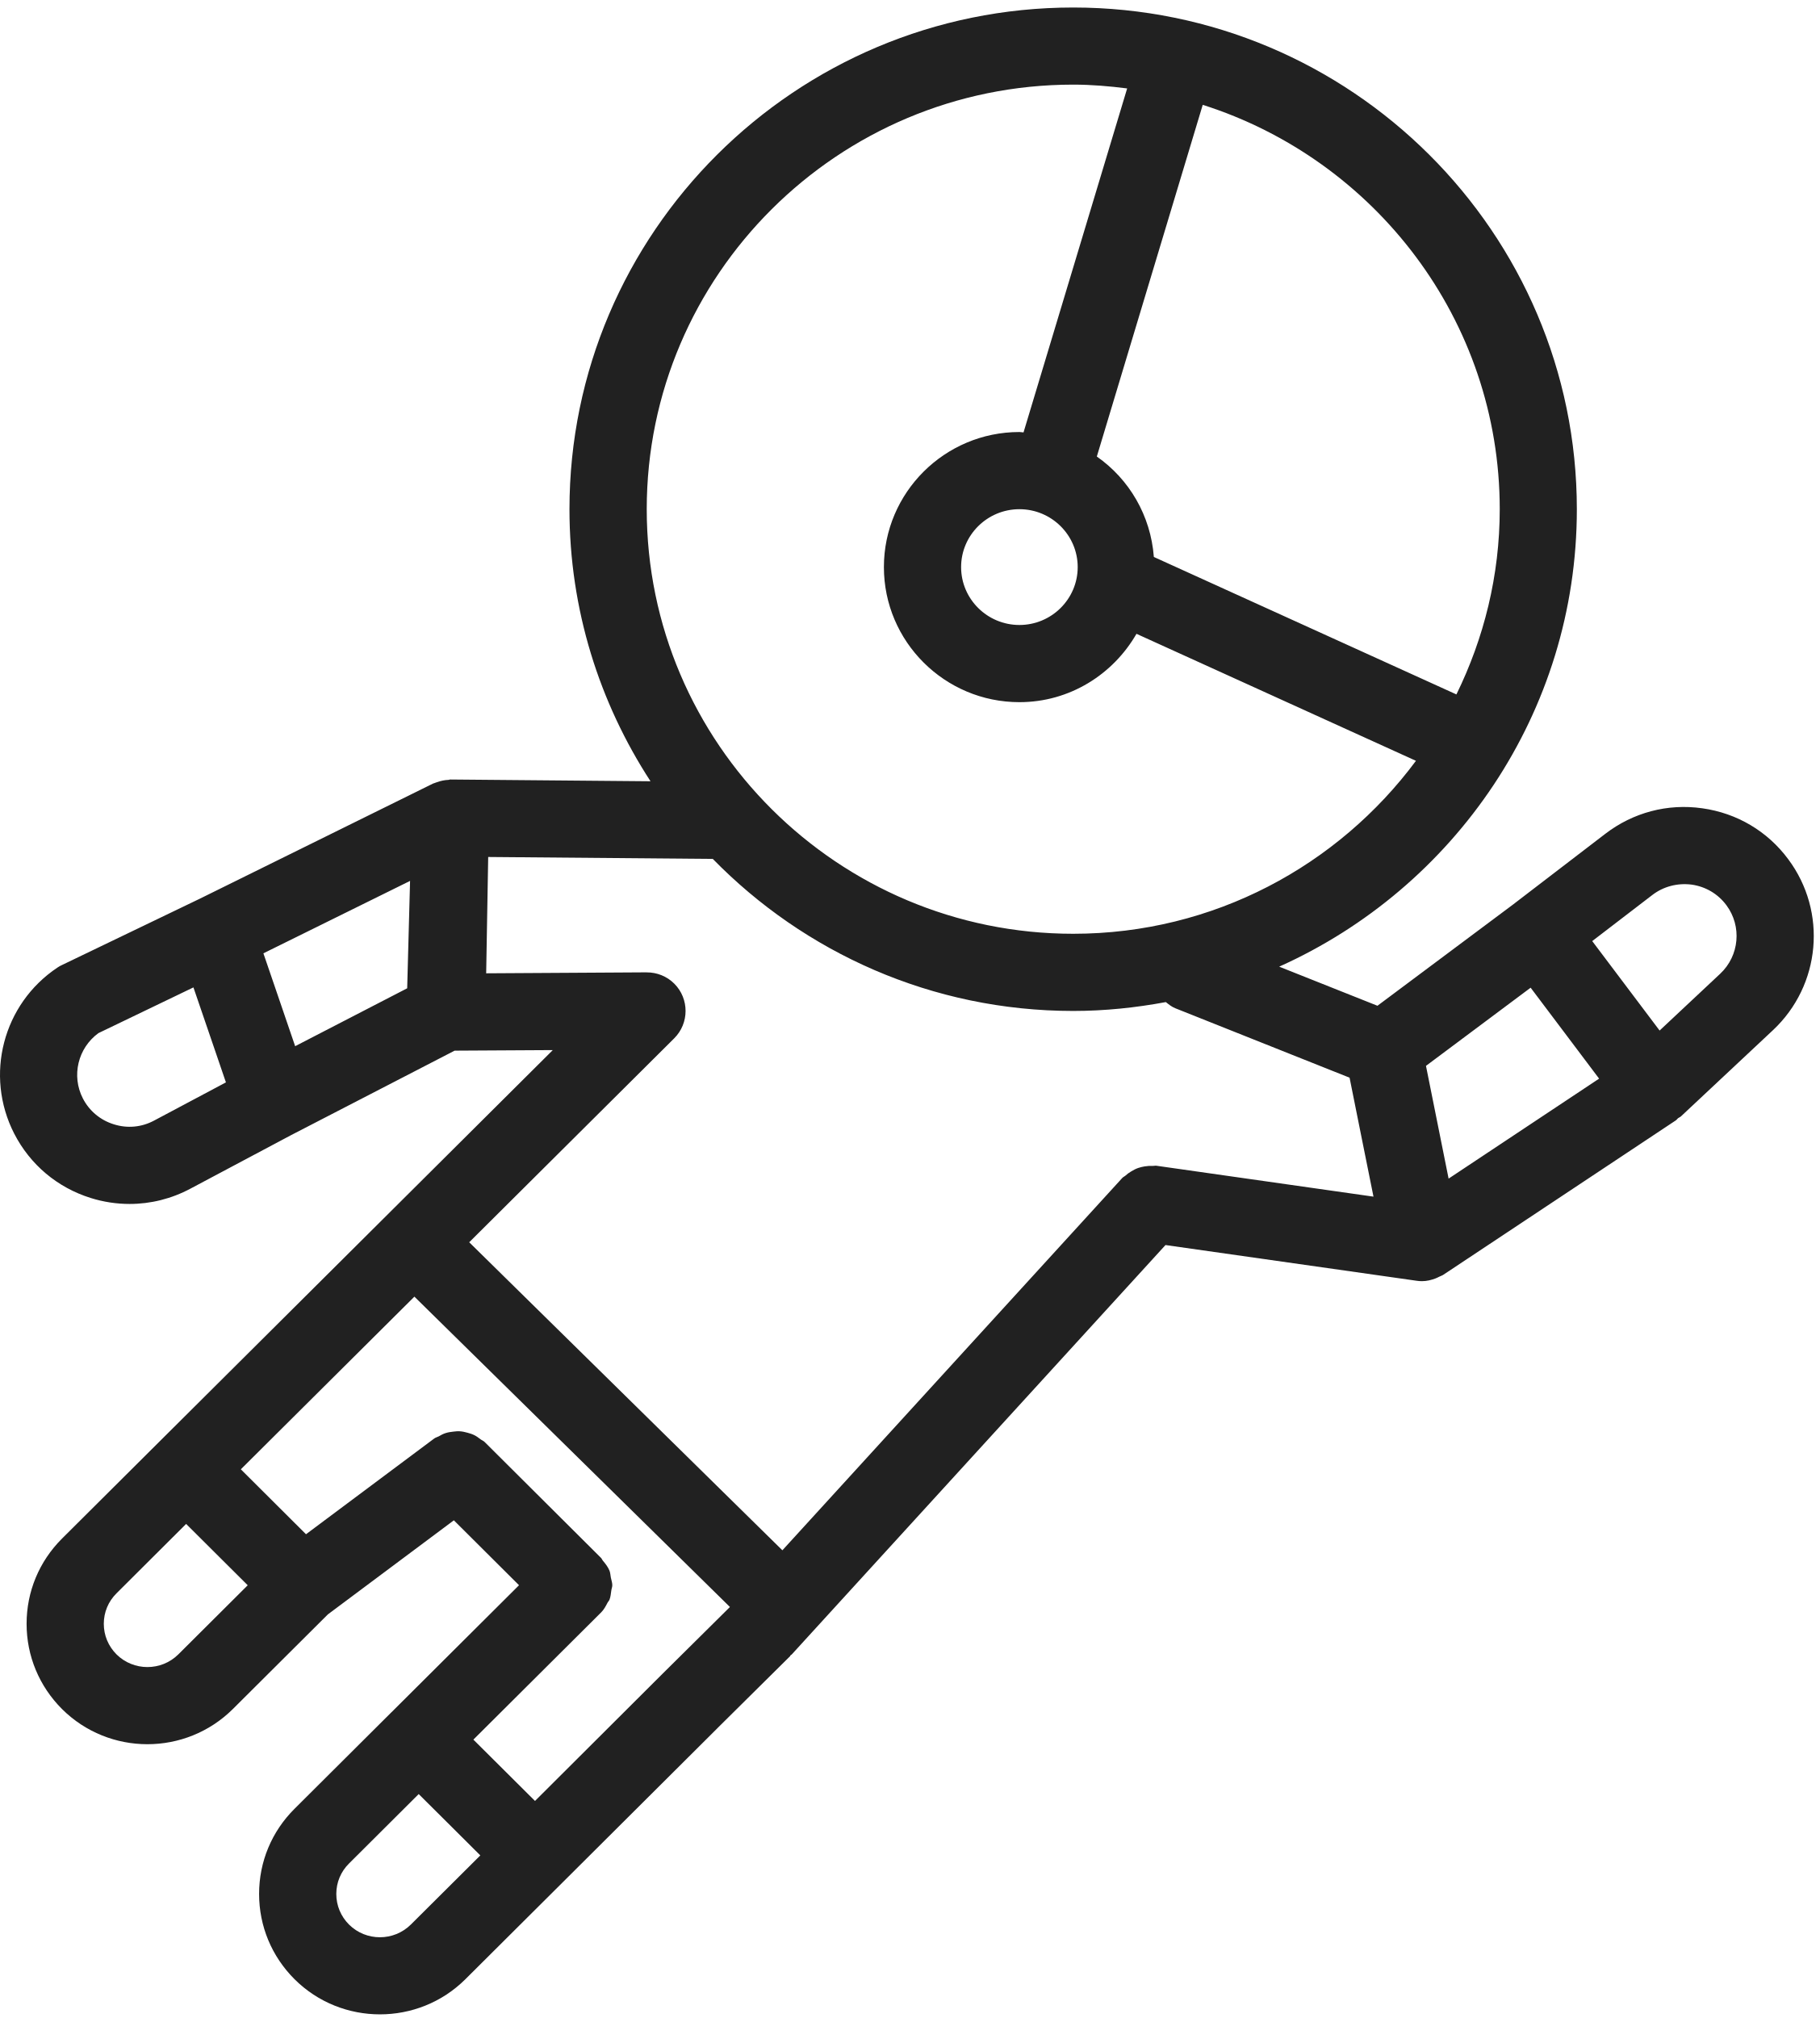
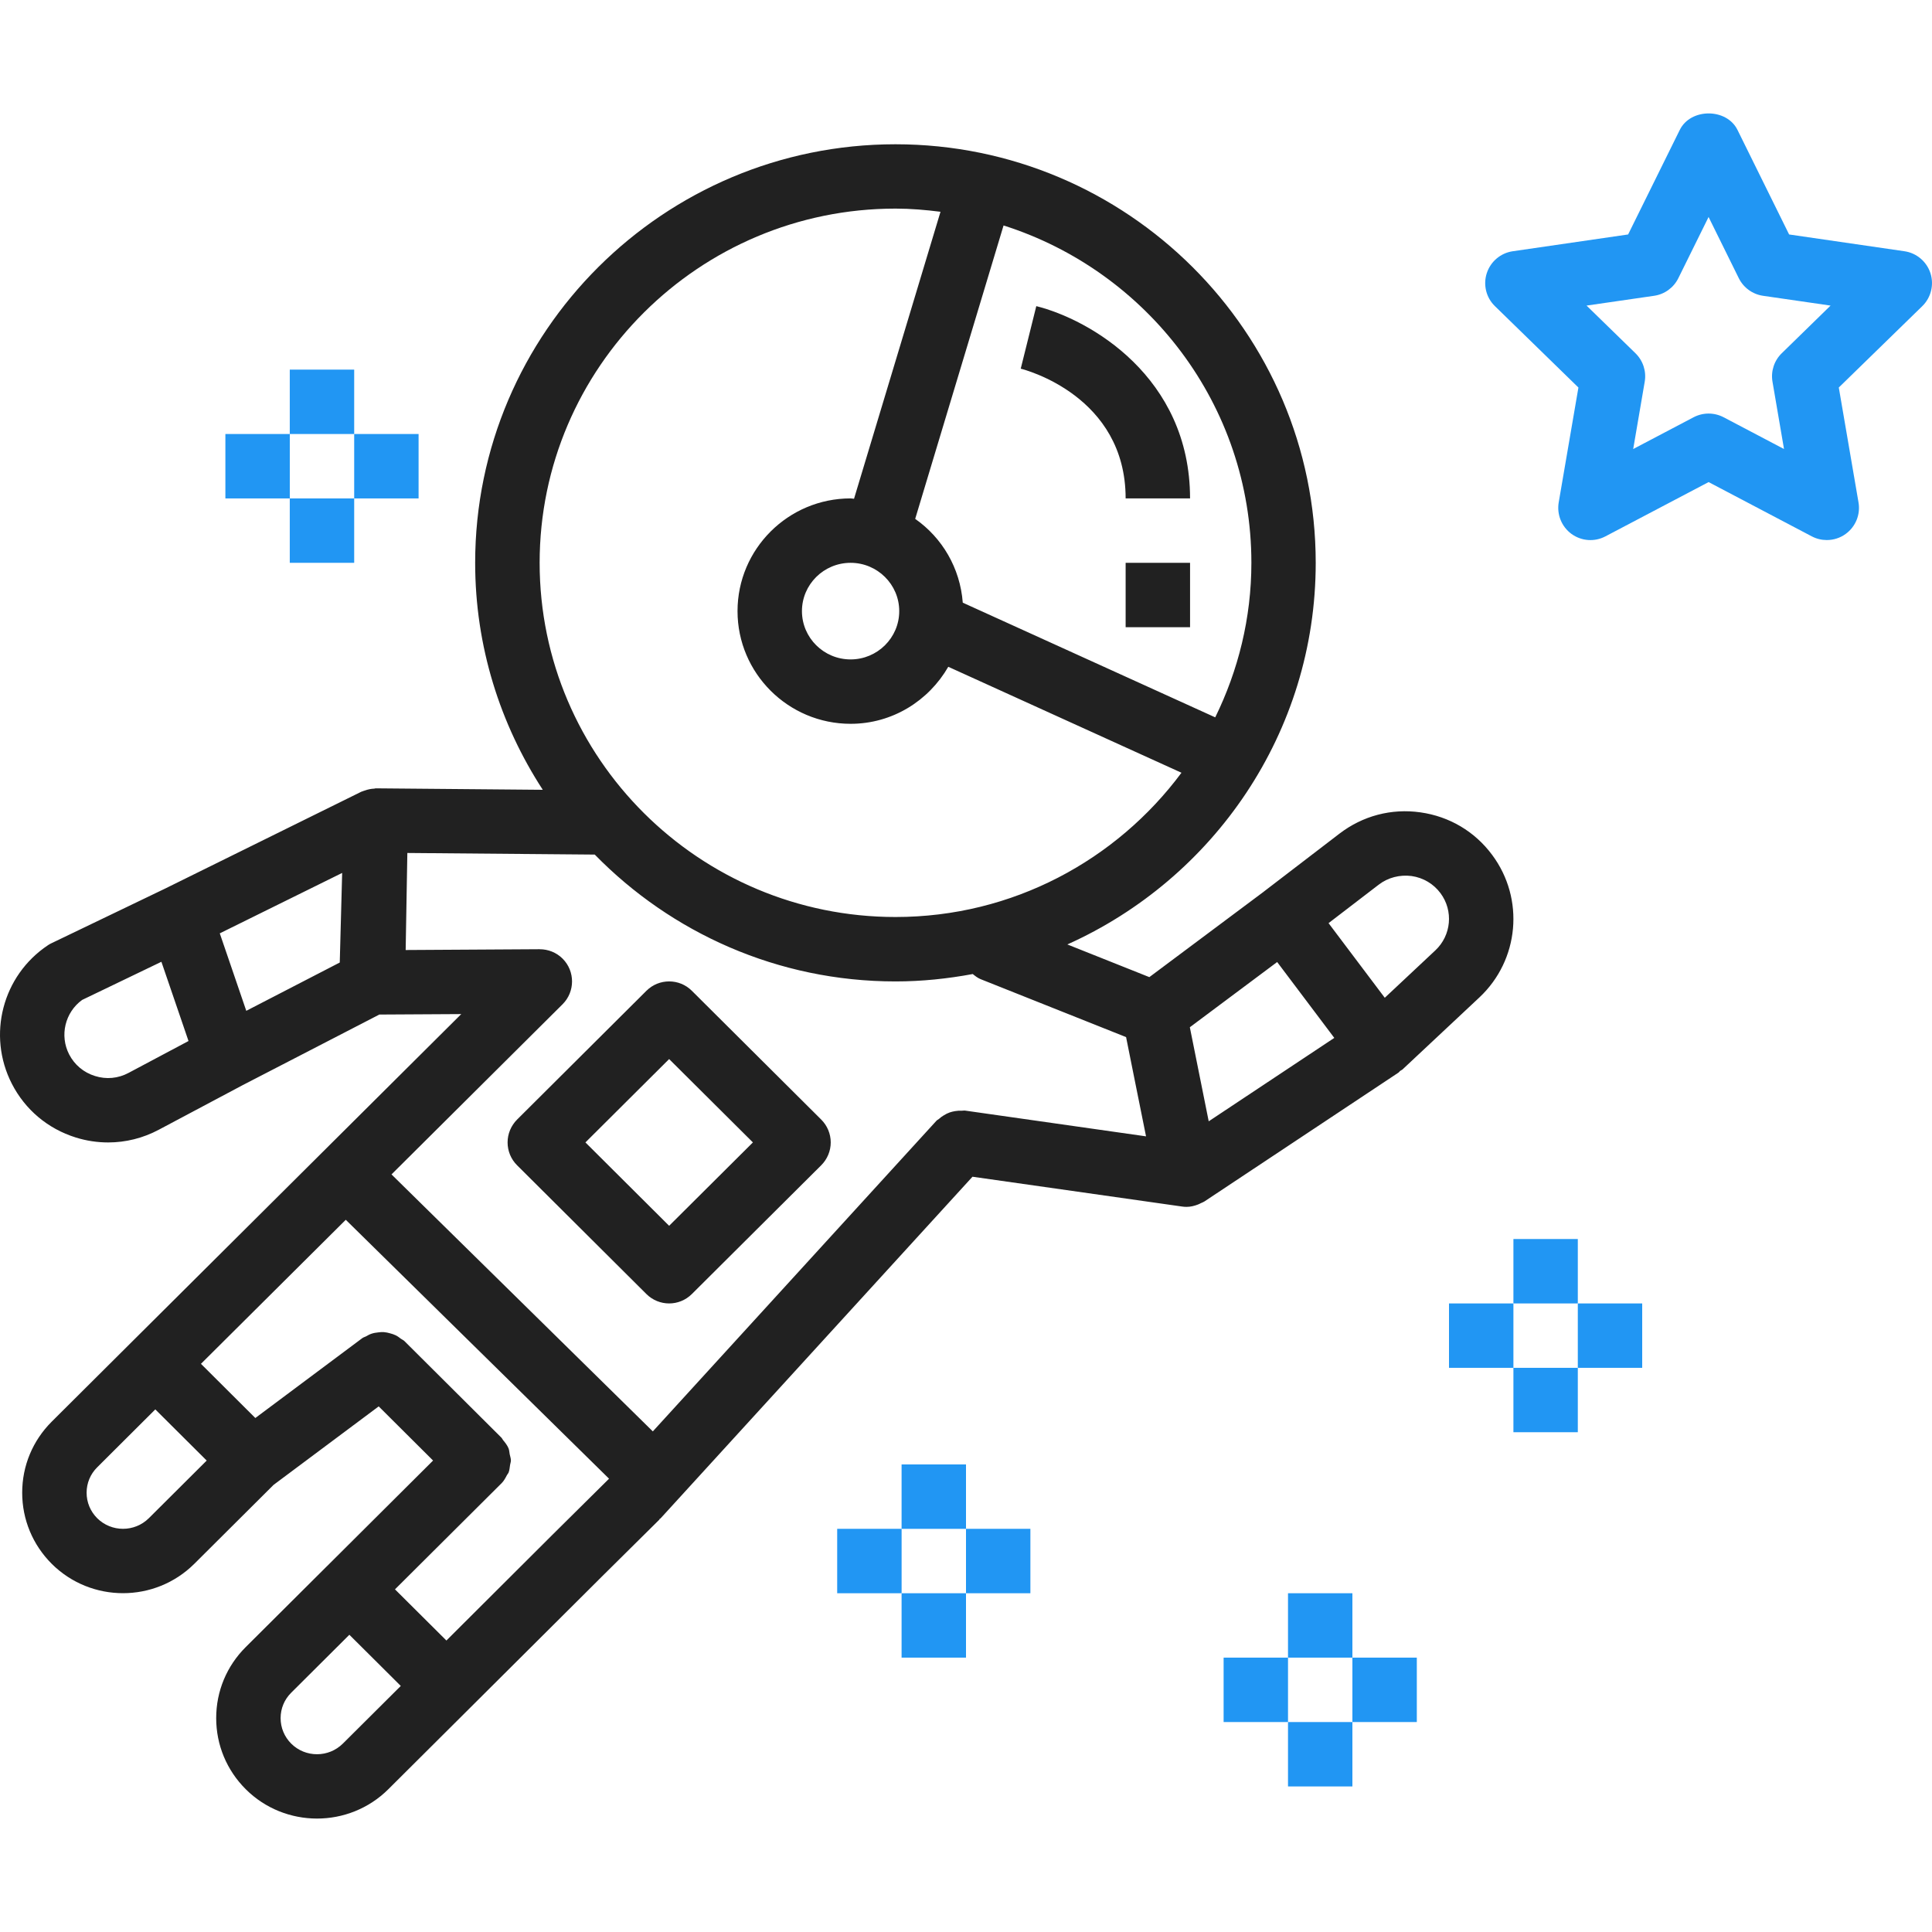
- <svg xmlns="http://www.w3.org/2000/svg" width="55" height="61" viewBox="0 0 55 61" fill="none">
-   <path d="M54.063 25.974C53.435 25.126 52.512 24.58 51.464 24.433C50.412 24.283 49.373 24.56 48.533 25.203L45.795 27.301L45.794 27.303L41.643 30.402L38.672 29.22C43.969 26.843 47.671 21.545 47.671 15.394C47.671 7.031 40.84 0.227 32.444 0.227C24.047 0.227 17.216 7.031 17.216 15.394C17.216 18.425 18.123 21.244 19.666 23.616L13.62 23.563C13.617 23.563 13.613 23.563 13.61 23.563C13.591 23.563 13.576 23.573 13.559 23.574C13.443 23.578 13.33 23.602 13.219 23.642C13.191 23.652 13.162 23.658 13.135 23.671C13.121 23.677 13.107 23.678 13.093 23.685L6.021 27.176C6.02 27.176 6.018 27.176 6.018 27.177L1.877 29.169C1.831 29.189 1.784 29.216 1.739 29.246C0.088 30.345 -0.474 32.504 0.43 34.268C0.912 35.206 1.732 35.896 2.74 36.212C3.129 36.334 3.525 36.393 3.919 36.393C4.553 36.393 5.181 36.238 5.756 35.931L8.792 34.317L13.744 31.759L16.712 31.742L4.808 43.588C4.807 43.59 4.806 43.59 4.805 43.591L1.876 46.507C1.185 47.196 0.804 48.109 0.804 49.084C0.804 50.056 1.185 50.972 1.876 51.662C2.587 52.369 3.521 52.724 4.456 52.724C5.392 52.724 6.325 52.369 7.038 51.662L9.913 48.799L13.721 45.956L15.691 47.918L11.838 51.755C11.836 51.756 11.835 51.756 11.834 51.758L8.906 54.674C8.214 55.362 7.833 56.276 7.833 57.25C7.833 58.223 8.214 59.139 8.906 59.829C9.616 60.536 10.552 60.89 11.486 60.89C12.421 60.89 13.357 60.536 14.068 59.829L16.998 56.912L21.684 52.245C21.685 52.244 21.685 52.243 21.686 52.242L23.895 50.054L23.887 50.046C23.901 50.032 23.921 50.027 23.935 50.012L35.235 37.635L42.828 38.715C42.883 38.724 42.938 38.727 42.992 38.727C43.134 38.727 43.27 38.693 43.402 38.643C43.441 38.629 43.474 38.61 43.511 38.592C43.553 38.571 43.597 38.559 43.637 38.532L50.666 33.865C50.692 33.848 50.706 33.82 50.73 33.801C50.758 33.779 50.793 33.77 50.819 33.745L53.6 31.14C55.047 29.784 55.247 27.563 54.063 25.974ZM4.66 33.872C4.281 34.075 3.851 34.116 3.439 33.985C3.03 33.858 2.699 33.579 2.505 33.203C2.153 32.517 2.357 31.681 2.974 31.23L5.848 29.847L6.54 31.869L6.83 32.718L4.66 33.872ZM12.31 29.874L8.923 31.624L8.365 29.991L7.963 28.817L12.397 26.628L12.31 29.874ZM45.34 15.392C45.34 17.401 44.861 19.296 44.03 20.991L34.883 16.836C34.788 15.582 34.137 14.484 33.159 13.8L36.361 3.169C41.563 4.823 45.34 9.675 45.34 15.392ZM19.552 15.392C19.552 8.316 25.336 2.558 32.446 2.558C32.999 2.558 33.54 2.605 34.076 2.673L30.943 13.071C30.901 13.07 30.862 13.059 30.819 13.059C28.56 13.059 26.722 14.89 26.722 17.142C26.722 19.394 28.56 21.225 30.819 21.225C32.337 21.225 33.65 20.387 34.358 19.159L42.807 22.998C40.456 26.162 36.694 28.226 32.446 28.226C25.336 28.226 19.552 22.468 19.552 15.392ZM32.581 17.142C32.581 18.107 31.79 18.892 30.819 18.892C29.847 18.892 29.056 18.107 29.056 17.142C29.056 16.177 29.847 15.392 30.819 15.392C31.79 15.392 32.581 16.177 32.581 17.142ZM5.392 50.008C4.875 50.52 4.038 50.519 3.523 50.009C3.274 49.76 3.138 49.432 3.138 49.084C3.138 48.736 3.274 48.408 3.523 48.162L5.627 46.065L7.489 47.919L5.392 50.008ZM12.422 58.174C11.905 58.687 11.068 58.688 10.552 58.176C10.303 57.927 10.167 57.599 10.167 57.25C10.167 56.903 10.303 56.575 10.552 56.329L12.658 54.231L13.539 55.107L14.521 56.085L12.422 58.174ZM20.038 50.586C20.037 50.587 20.036 50.587 20.035 50.589L16.174 54.439L15.293 53.562L14.311 52.585L18.168 48.745C18.168 48.745 18.168 48.745 18.168 48.744C18.169 48.743 18.17 48.743 18.172 48.742C18.259 48.654 18.314 48.549 18.368 48.445C18.383 48.415 18.412 48.389 18.425 48.358C18.461 48.268 18.467 48.171 18.481 48.077C18.488 48.023 18.511 47.973 18.511 47.918C18.511 47.84 18.483 47.764 18.467 47.687C18.453 47.617 18.453 47.546 18.426 47.478C18.382 47.368 18.306 47.272 18.227 47.177C18.204 47.151 18.196 47.119 18.172 47.094C18.172 47.094 18.172 47.094 18.171 47.094C18.169 47.093 18.169 47.091 18.168 47.09L14.653 43.59C14.616 43.552 14.568 43.537 14.526 43.506C14.464 43.458 14.405 43.413 14.336 43.38C14.269 43.347 14.201 43.327 14.131 43.308C14.057 43.287 13.985 43.271 13.906 43.265C13.835 43.26 13.769 43.267 13.697 43.276C13.619 43.285 13.546 43.295 13.47 43.32C13.396 43.343 13.331 43.379 13.264 43.418C13.22 43.442 13.171 43.451 13.13 43.481L9.251 46.377L7.281 44.414L12.528 39.195L22.067 48.576L20.038 50.586ZM34.954 35.237C34.921 35.233 34.889 35.245 34.855 35.243C34.77 35.239 34.688 35.244 34.603 35.258C34.537 35.27 34.474 35.283 34.411 35.305C34.336 35.331 34.269 35.366 34.2 35.408C34.134 35.447 34.075 35.489 34.018 35.542C33.99 35.566 33.956 35.578 33.93 35.606L23.653 46.862L14.185 37.551L20.383 31.386C20.839 30.931 20.841 30.192 20.386 29.735C20.156 29.505 19.854 29.392 19.552 29.393V29.392L14.698 29.421L14.759 25.905L21.549 25.963C24.317 28.794 28.176 30.559 32.446 30.559C33.403 30.559 34.336 30.46 35.245 30.291C35.332 30.36 35.419 30.432 35.528 30.476L40.8 32.576L41.133 34.235L41.523 36.172L34.954 35.237ZM43.794 35.627L43.11 32.219L46.274 29.856L47.102 30.955L48.344 32.605L43.794 35.627ZM52.005 29.434L50.173 31.151L48.136 28.447L49.954 27.053C50.294 26.792 50.722 26.686 51.142 26.74C51.564 26.8 51.938 27.02 52.192 27.362C52.666 28 52.585 28.89 52.005 29.434Z" fill="#212121" />
+ <svg xmlns="http://www.w3.org/2000/svg" width="70" height="70" viewBox="0 0 70 70" fill="none">
+   <path d="M69.943 9.896C69.805 9.475 69.442 9.167 69.002 9.103L64.823 8.495L62.953 4.708C62.561 3.91 61.253 3.91 60.861 4.708L58.99 8.495L54.811 9.103C54.371 9.167 54.008 9.474 53.869 9.897C53.732 10.319 53.845 10.783 54.164 11.092L57.189 14.041L56.475 18.203C56.401 18.641 56.58 19.083 56.938 19.345C57.301 19.608 57.775 19.641 58.168 19.433L61.906 17.467L65.644 19.433C65.814 19.523 66.002 19.567 66.188 19.567C66.429 19.567 66.671 19.493 66.874 19.344C67.233 19.083 67.413 18.641 67.337 18.203L66.623 14.04L69.648 11.092C69.965 10.782 70.08 10.319 69.943 9.896ZM64.556 12.799C64.281 13.066 64.155 13.454 64.221 13.832L64.638 16.269L62.45 15.118C62.279 15.029 62.093 14.984 61.906 14.984C61.719 14.984 61.534 15.029 61.362 15.118L59.174 16.269L59.591 13.832C59.657 13.454 59.531 13.068 59.256 12.799L57.484 11.072L59.932 10.717C60.312 10.662 60.64 10.423 60.81 10.078L61.905 7.862L62.999 10.078C63.169 10.422 63.497 10.662 63.878 10.717L66.325 11.072L64.556 12.799Z" fill="#2196F3" />
+   <path d="M57.167 44.892H54.834V47.226H57.167V44.892Z" fill="#2196F3" />
+   <path d="M57.167 49.559H54.834V51.892H57.167V49.559Z" fill="#2196F3" />
+   <path d="M59.5 47.226H57.167V49.559H59.5V47.226Z" fill="#2196F3" />
+   <path d="M54.834 47.226H52.5V49.559H54.834V47.226Z" fill="#2196F3" />
+   <path d="M49 57.726H46.667V60.059H49V57.726Z" fill="#2196F3" />
+   <path d="M49 62.393H46.667V64.726H49V62.393Z" fill="#2196F3" />
+   <path d="M51.334 60.059H49V62.393H51.334V60.059Z" fill="#2196F3" />
+   <path d="M46.667 60.059H44.334V62.393H46.667V60.059Z" fill="#2196F3" />
+   <path d="M35 53.059H32.666V55.393H35V53.059Z" fill="#2196F3" />
+   <path d="M35 57.726H32.666V60.059H35V57.726Z" fill="#2196F3" />
+   <path d="M37.333 55.392H35V57.726H37.333V55.392Z" fill="#2196F3" />
+   <path d="M32.667 55.392H30.333V57.726H32.667V55.392Z" fill="#2196F3" />
+   <path d="M12.833 13.392H10.499V15.725H12.833V13.392Z" fill="#2196F3" />
+   <path d="M12.833 18.059H10.499V20.392H12.833V18.059Z" fill="#2196F3" />
+   <path d="M15.166 15.725H12.833V18.059H15.166V15.725Z" fill="#2196F3" />
+   <path d="M10.5 15.725H8.166V18.059H10.5V15.725Z" fill="#2196F3" />
+   <path d="M54.063 30.974C53.435 30.126 52.512 29.58 51.464 29.433C50.412 29.283 49.373 29.56 48.533 30.203L45.795 32.301L45.794 32.303L41.643 35.403L38.672 34.219C43.969 31.843 47.671 26.545 47.671 20.394C47.671 12.031 40.84 5.227 32.444 5.227C24.047 5.227 17.216 12.031 17.216 20.394C17.216 23.425 18.123 26.244 19.666 28.616L13.62 28.563C13.617 28.563 13.613 28.563 13.61 28.563C13.591 28.563 13.576 28.573 13.559 28.574C13.443 28.578 13.33 28.602 13.219 28.642C13.191 28.652 13.162 28.658 13.135 28.671C13.121 28.677 13.107 28.678 13.093 28.685L6.021 32.176C6.02 32.176 6.018 32.176 6.018 32.178L1.877 34.169C1.831 34.189 1.784 34.216 1.739 34.246C0.088 35.345 -0.474 37.504 0.43 39.268C0.912 40.206 1.732 40.896 2.74 41.212C3.129 41.334 3.525 41.393 3.919 41.393C4.553 41.393 5.181 41.238 5.756 40.931L8.792 39.317L13.744 36.759L16.712 36.742L4.808 48.588C4.807 48.59 4.806 48.59 4.805 48.591L1.876 51.507C1.185 52.196 0.804 53.109 0.804 54.084C0.804 55.056 1.185 55.972 1.876 56.662C2.587 57.369 3.521 57.724 4.456 57.724C5.392 57.724 6.325 57.369 7.038 56.662L9.913 53.799L13.721 50.956L15.691 52.918L11.838 56.755C11.836 56.756 11.835 56.756 11.834 56.758L8.906 59.674C8.214 60.362 7.833 61.276 7.833 62.25C7.833 63.223 8.214 64.139 8.906 64.829C9.616 65.536 10.552 65.89 11.486 65.89C12.421 65.89 13.357 65.536 14.068 64.829L16.998 61.912L21.684 57.245C21.685 57.244 21.685 57.243 21.686 57.242L23.895 55.054L23.887 55.046C23.901 55.032 23.921 55.027 23.935 55.012L35.235 42.635L42.828 43.715C42.883 43.724 42.938 43.727 42.992 43.727C43.134 43.727 43.27 43.693 43.402 43.643C43.441 43.629 43.474 43.61 43.511 43.592C43.553 43.571 43.597 43.559 43.637 43.532L50.666 38.865C50.692 38.848 50.706 38.82 50.73 38.801C50.758 38.779 50.793 38.77 50.819 38.745L53.6 36.14C55.047 34.784 55.247 32.563 54.063 30.974ZM4.66 38.872C4.281 39.075 3.851 39.116 3.439 38.985C3.03 38.858 2.699 38.579 2.505 38.203C2.153 37.517 2.357 36.681 2.974 36.23L5.848 34.847L6.54 36.869L6.83 37.718L4.66 38.872ZM12.31 34.874L8.923 36.624L8.365 34.991L7.963 33.817L12.397 31.628L12.31 34.874ZM45.34 20.392C45.34 22.401 44.861 24.296 44.03 25.991L34.883 21.836C34.788 20.582 34.137 19.484 33.159 18.8L36.361 8.169C41.563 9.823 45.34 14.675 45.34 20.392ZM19.552 20.392C19.552 13.316 25.336 7.558 32.446 7.558C32.999 7.558 33.54 7.605 34.076 7.673L30.943 18.071C30.901 18.07 30.862 18.058 30.819 18.058C28.56 18.058 26.722 19.89 26.722 22.142C26.722 24.394 28.56 26.225 30.819 26.225C32.337 26.225 33.65 25.387 34.358 24.159L42.807 27.998C40.456 31.162 36.694 33.225 32.446 33.225C25.336 33.225 19.552 27.468 19.552 20.392ZM32.581 22.142C32.581 23.107 31.79 23.892 30.819 23.892C29.847 23.892 29.056 23.107 29.056 22.142C29.056 21.177 29.847 20.392 30.819 20.392C31.79 20.392 32.581 21.177 32.581 22.142ZM5.392 55.008C4.875 55.52 4.038 55.519 3.523 55.009C3.274 54.76 3.138 54.432 3.138 54.084C3.138 53.736 3.274 53.408 3.523 53.162L5.627 51.065L7.489 52.919L5.392 55.008ZM12.422 63.174C11.905 63.687 11.068 63.688 10.552 63.176C10.303 62.927 10.167 62.599 10.167 62.25C10.167 61.903 10.303 61.575 10.552 61.329L12.658 59.231L13.539 60.107L14.521 61.085L12.422 63.174ZM20.038 55.586C20.037 55.587 20.036 55.587 20.035 55.589L16.174 59.439L15.293 58.562L14.311 57.585L18.168 53.745C18.168 53.745 18.168 53.745 18.168 53.744C18.169 53.743 18.17 53.743 18.172 53.742C18.259 53.654 18.314 53.549 18.368 53.445C18.383 53.415 18.412 53.389 18.425 53.358C18.461 53.268 18.467 53.171 18.481 53.077C18.488 53.023 18.511 52.973 18.511 52.918C18.511 52.84 18.483 52.764 18.467 52.687C18.453 52.617 18.453 52.546 18.426 52.478C18.382 52.368 18.306 52.272 18.227 52.177C18.204 52.151 18.196 52.119 18.172 52.094C18.172 52.094 18.172 52.094 18.171 52.094C18.169 52.093 18.169 52.091 18.168 52.09L14.653 48.59C14.616 48.552 14.568 48.537 14.526 48.506C14.464 48.458 14.405 48.413 14.336 48.38C14.269 48.347 14.201 48.327 14.131 48.308C14.057 48.287 13.985 48.271 13.906 48.265C13.835 48.26 13.769 48.267 13.697 48.276C13.619 48.285 13.546 48.295 13.47 48.32C13.396 48.343 13.331 48.379 13.264 48.418C13.22 48.442 13.171 48.451 13.13 48.481L9.251 51.377L7.281 49.414L12.528 44.195L22.067 53.576L20.038 55.586ZM34.954 40.237C34.921 40.233 34.889 40.245 34.855 40.243C34.77 40.239 34.688 40.244 34.603 40.258C34.537 40.27 34.474 40.283 34.411 40.305C34.336 40.331 34.269 40.366 34.2 40.408C34.134 40.447 34.075 40.489 34.018 40.542C33.99 40.566 33.956 40.578 33.93 40.606L23.653 51.862L14.185 42.551L20.383 36.386C20.839 35.931 20.841 35.192 20.386 34.735C20.156 34.505 19.854 34.392 19.552 34.393V34.392L14.698 34.421L14.759 30.905L21.549 30.963C24.317 33.794 28.176 35.559 32.446 35.559C33.403 35.559 34.336 35.46 35.245 35.291C35.332 35.361 35.419 35.432 35.528 35.476L40.8 37.576L41.133 39.235L41.523 41.172L34.954 40.237ZM43.794 40.627L43.11 37.219L46.274 34.856L47.102 35.955L48.344 37.605L43.794 40.627ZM52.005 34.434L50.173 36.151L48.136 33.447L49.954 32.053C50.294 31.792 50.722 31.686 51.142 31.74C51.564 31.8 51.938 32.02 52.192 32.362C52.666 33 52.585 33.891 52.005 34.434Z" fill="#212121" />
+   <path d="M29.755 40.565L25.067 35.898C24.613 35.445 23.876 35.445 23.421 35.898L18.734 40.565C18.515 40.786 18.391 41.082 18.391 41.392C18.391 41.703 18.514 42 18.734 42.219L23.421 46.886C23.648 47.112 23.947 47.226 24.244 47.226C24.542 47.226 24.84 47.112 25.067 46.886L29.755 42.219C29.974 42 30.099 41.703 30.099 41.392C30.099 41.082 29.975 40.784 29.755 40.565ZM24.244 44.413L21.211 41.392L24.244 38.372L27.279 41.392L24.244 44.413Z" fill="#212121" />
+   <path d="M37.547 11.092L36.983 13.358C37.138 13.397 40.784 14.346 40.784 18.059H43.118C43.117 13.646 39.474 11.572 37.547 11.092Z" fill="#212121" />
+   <path d="M43.118 20.392H40.784V22.725H43.118V20.392Z" fill="#212121" />
</svg>
